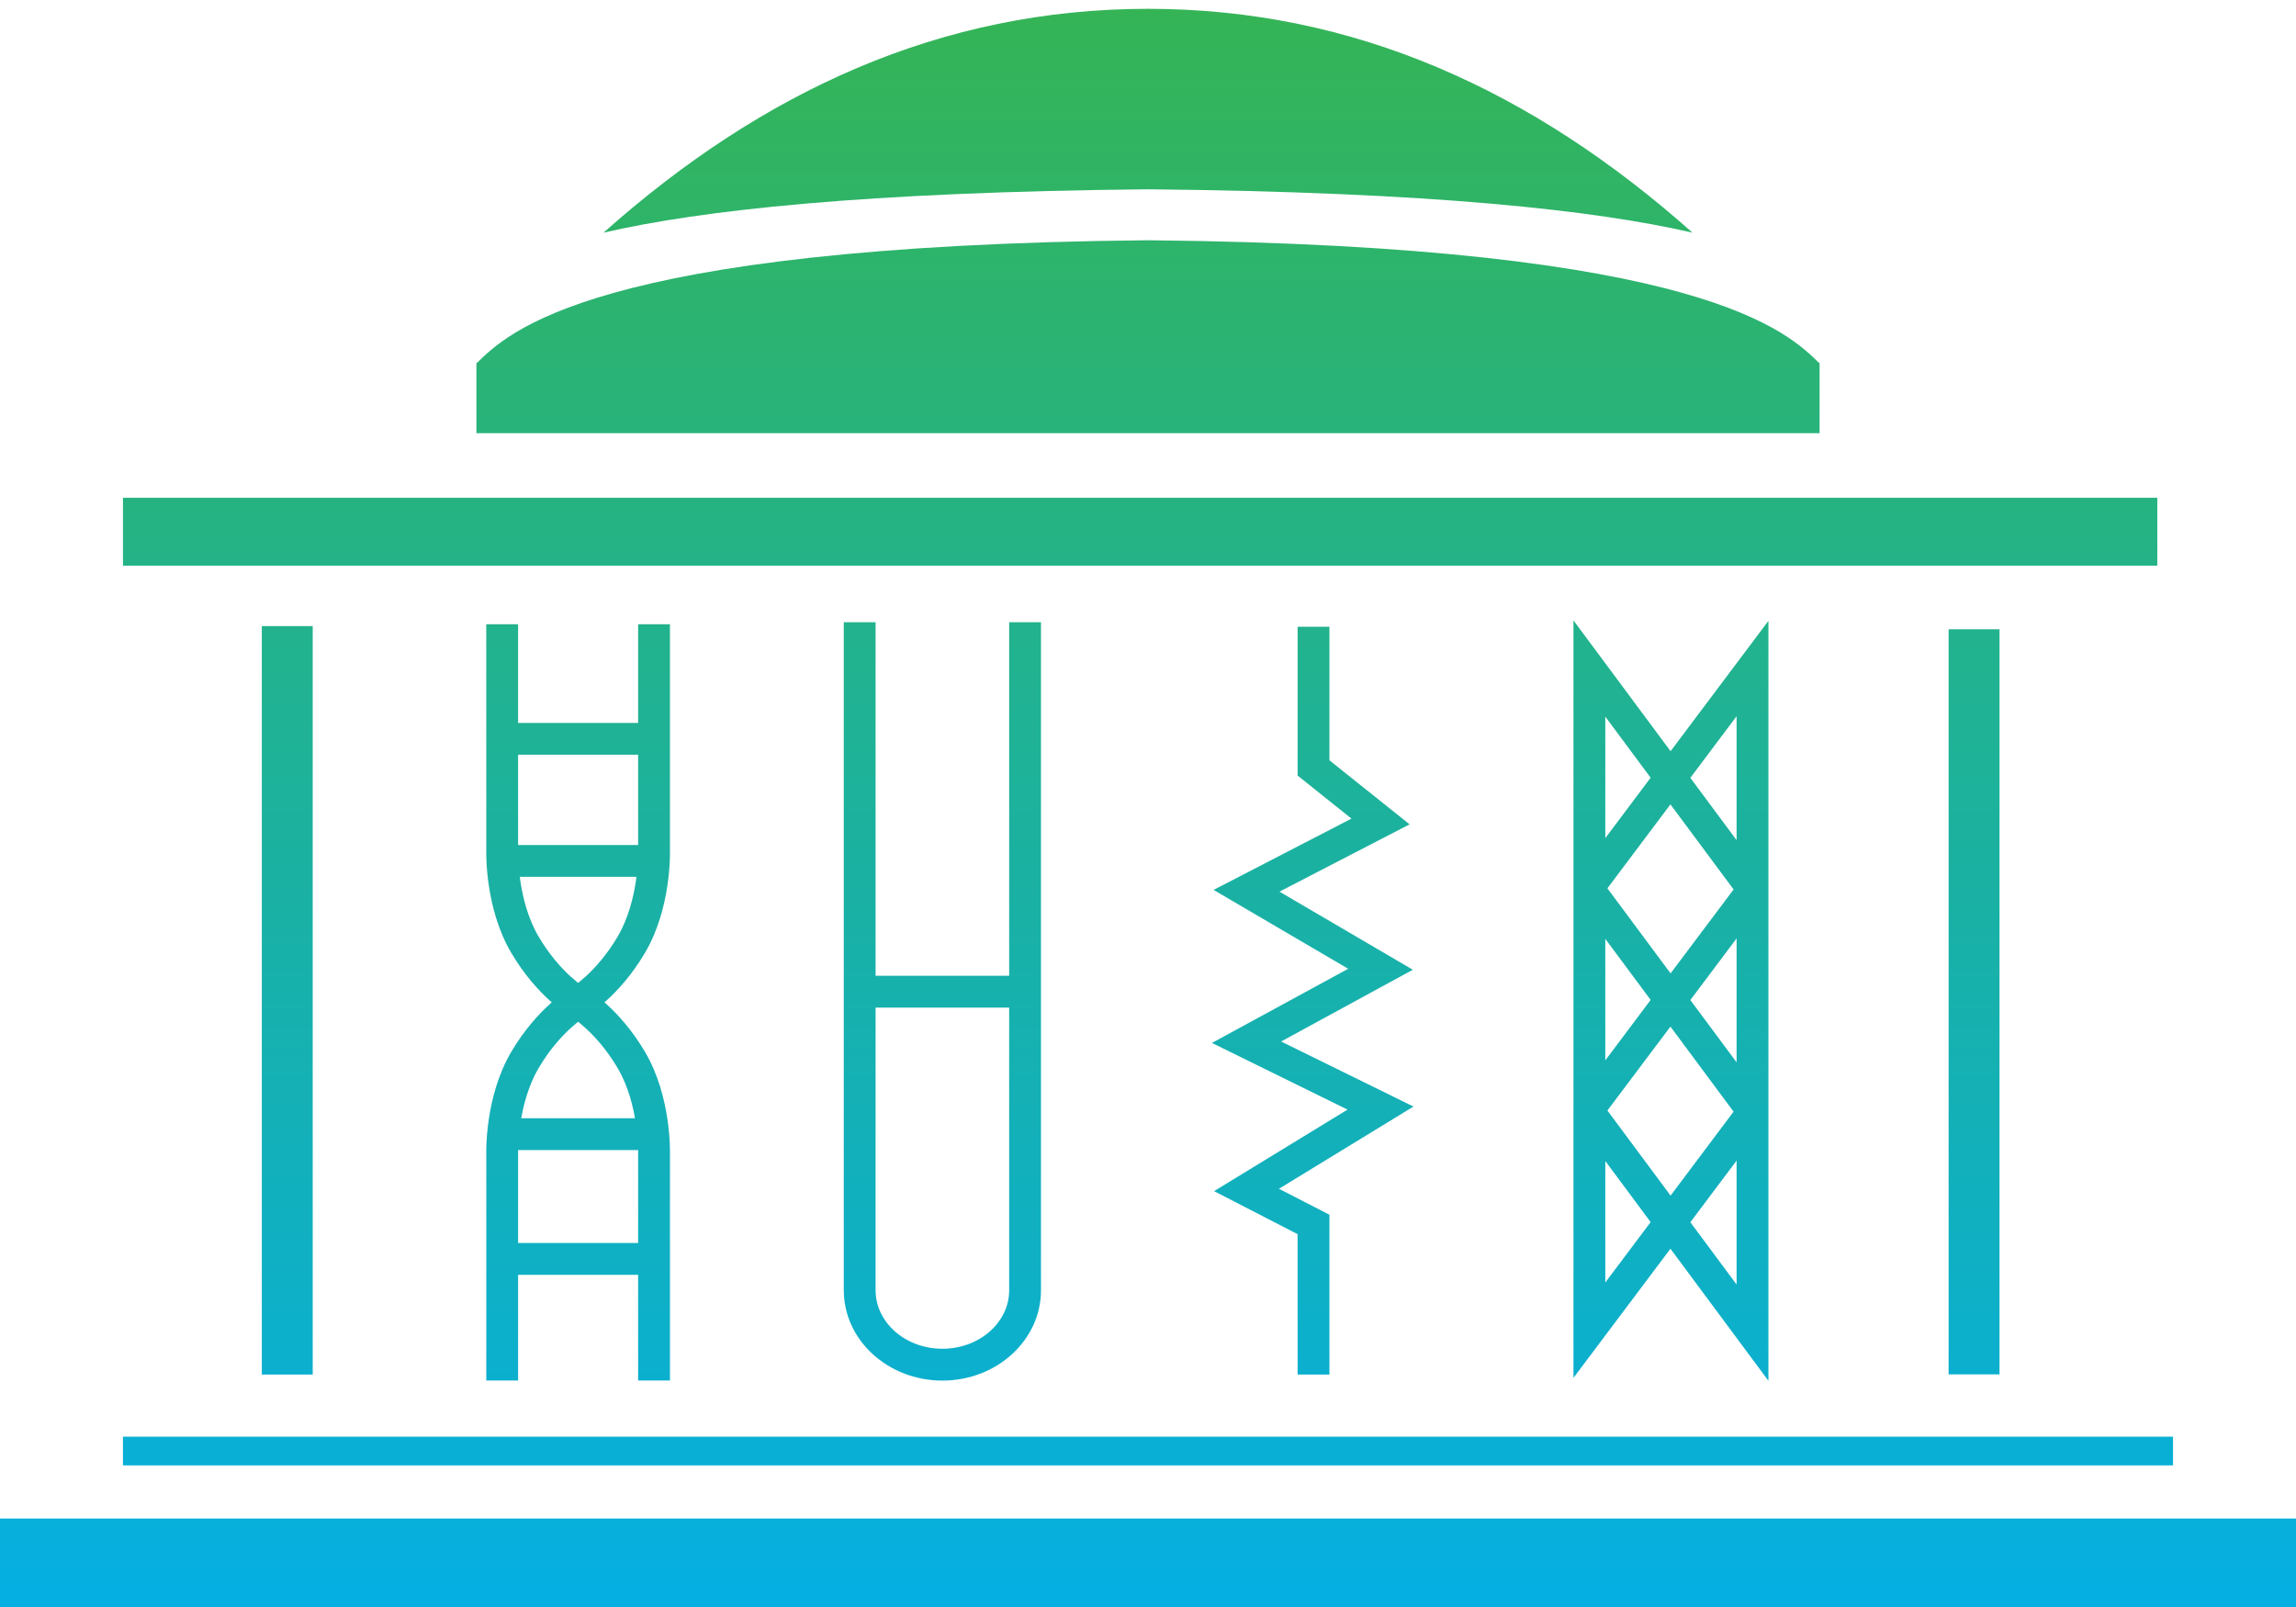
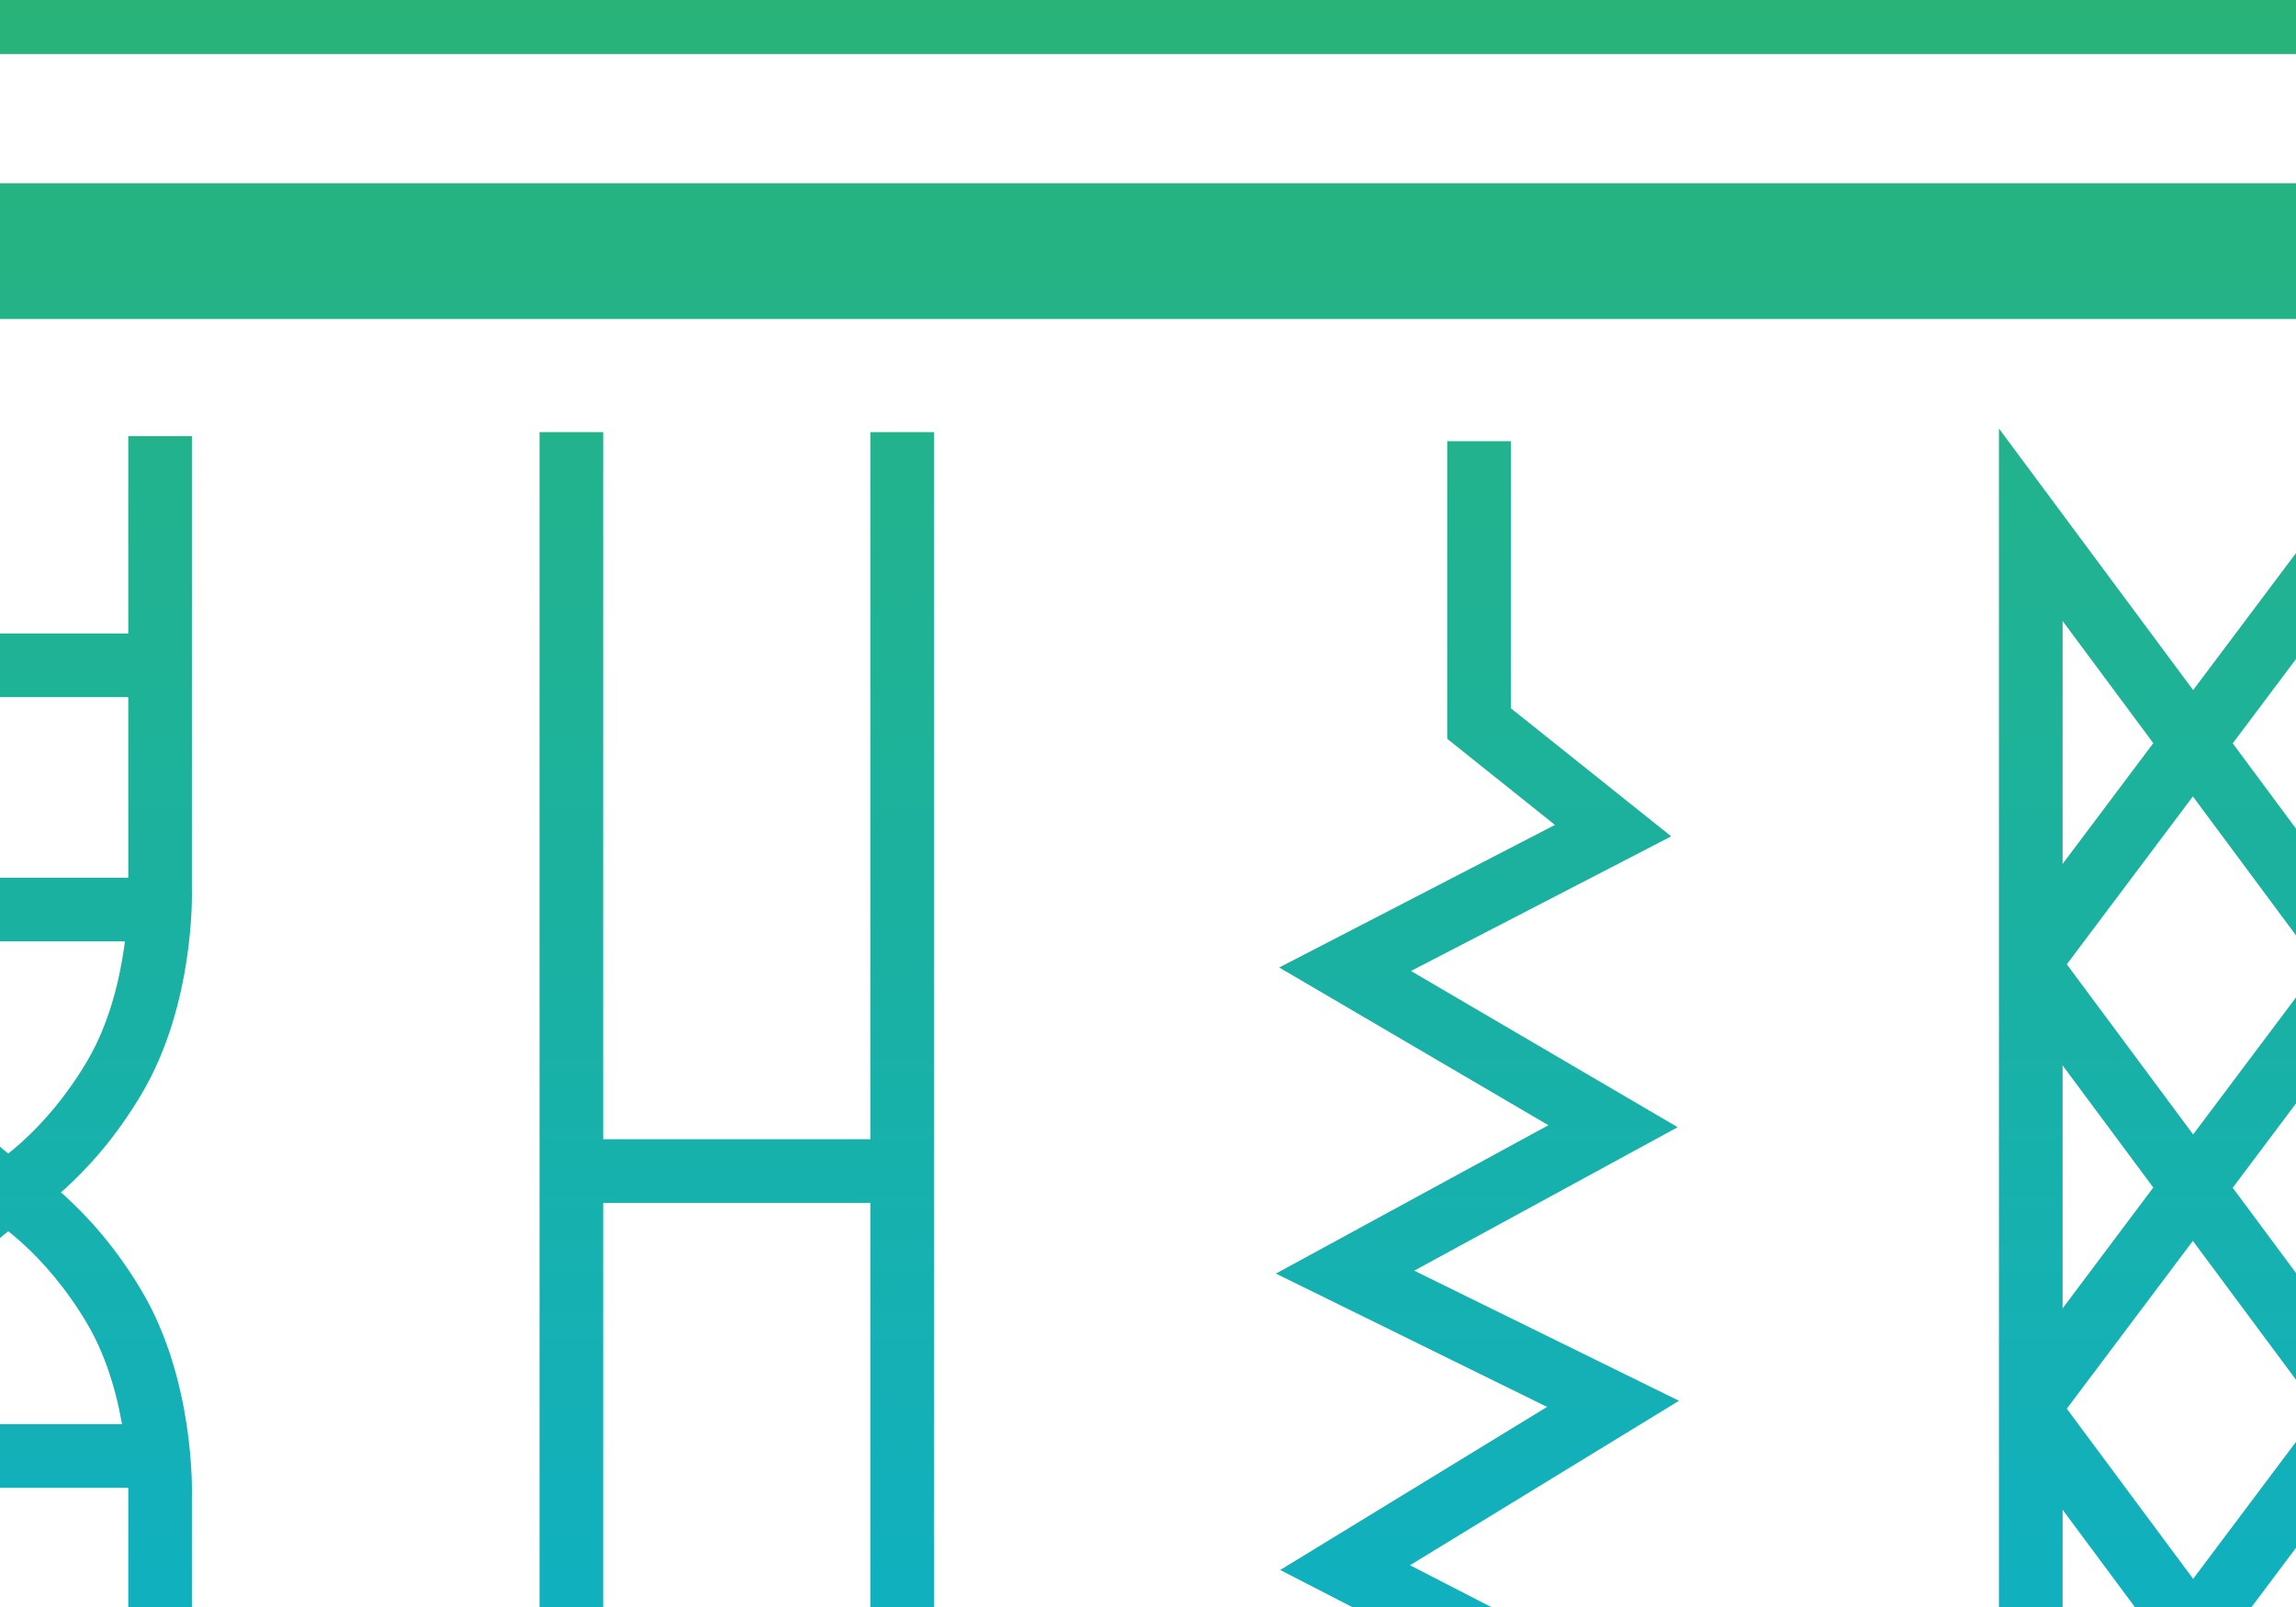
- <svg xmlns="http://www.w3.org/2000/svg" xmlns:xlink="http://www.w3.org/1999/xlink" version="1.1" id="Layer_1" x="0px" y="0px" width="250px" height="175px" viewBox="-24 12.5 250 175" enable-background="new -24 12.5 250 175" xml:space="preserve">
+ <svg xmlns="http://www.w3.org/2000/svg" xmlns:xlink="http://www.w3.org/1999/xlink" version="1.1" id="Layer_1" x="0px" y="0px" width="250px" height="175px" viewBox="0 0 250 175" enable-background="new 0 0 250 175" xml:space="preserve">
  <g>
    <g>
-       <defs>
-         <path id="SVGID_1_" d="M160.286,37.838c-10.537-2.435-28.33-4.423-59.286-4.724c-30.956,0.3-48.749,2.289-59.288,4.724     C59.07,22.391,78.516,13.461,101,13.46C123.485,13.461,142.93,22.391,160.286,37.838z M174.122,52.07     c-3.333-3.198-12.201-12.817-73.122-13.407c-60.922,0.59-69.789,10.208-73.123,13.407h-0.002v7.605H101h73.125V52.07H174.122     L174.122,52.07z M212.609,168.951h-223.22v3.13h223.22V168.951z M226,177.865H-24v9.635h250V177.865z M210.898,66.707H-10.611     V74.1h221.509V66.707z M10.05,80.678H4.508v81.508h5.542V80.678z M193.718,81.027h-5.544v81.141h5.544V81.027z M89.347,153.018     h-3.463c0,3.508-3.262,6.36-7.272,6.36s-7.272-2.854-7.272-6.36h-3.463c0,5.417,4.815,9.826,10.737,9.826     S89.347,158.435,89.347,153.018z M71.338,80.259h-3.464v72.759h3.464V80.259z M89.347,80.259h-3.463v72.759h3.463V80.259z      M39.813,120.155c-0.027-0.016-2.821-1.678-5.167-5.661c-2.347-3.987-2.235-9.228-2.234-9.331V80.48h-3.465l0.001,24.631     c-0.006,0.252-0.151,6.277,2.711,11.138c2.845,4.832,6.285,6.826,6.43,6.911L39.813,120.155z M46.236,116.249     c2.864-4.86,2.717-10.886,2.711-11.086V80.48h-3.464l0.001,24.733c0.001,0.054,0.115,5.294-2.232,9.281     c-2.346,3.983-5.14,5.646-5.161,5.656l1.715,3.01C39.95,123.075,43.393,121.081,46.236,116.249z M32.413,138.099     c-0.001-0.056-0.113-5.299,2.234-9.284c2.344-3.984,5.138-5.645,5.158-5.654l-1.713-3.01c-0.146,0.082-3.586,2.078-6.431,6.909     c-2.863,4.862-2.717,10.884-2.712,11.087v24.685h3.465V138.099z M48.947,138.197c0.008-0.254,0.153-6.275-2.709-11.138     c-2.845-4.831-6.288-6.827-6.433-6.909l-1.72,3.004c0.026,0.016,2.821,1.676,5.168,5.66c2.347,3.985,2.233,9.229,2.231,9.332     v24.685h3.464L48.947,138.197z M47.208,91.225H30.671v3.462h16.537V91.225z M47.219,104.522H30.671v3.466h16.548V104.522z      M47.219,134.274H30.776v3.466h16.443V134.274z M47.208,147.862H30.671v3.465h16.537V147.862z M120.755,162.186v-17.403     l-5.494-2.827l14.646-8.954l-14.413-7.084l14.343-7.813l-14.521-8.506l14.168-7.33l-8.729-6.974V80.752h-3.463v16.206     l5.862,4.688l-15.012,7.763l14.656,8.589l-14.835,8.077l14.764,7.26l-14.529,8.879l9.091,4.685l0.003,15.29h3.463V162.186z      M168.555,80.11v34.361l-10.669-14.376l-10.559,14.063V80.063l10.574,14.242L168.555,80.11z M155.73,97.193l-4.937-6.652v13.23     L155.73,97.193z M165.09,90.495l-5.036,6.71l5.036,6.787V90.495z M168.555,104.307v34.361l-10.669-14.373l-10.559,14.057V104.26     l10.574,14.24L168.555,104.307z M155.73,121.39l-4.937-6.65v13.231L155.73,121.39z M165.09,114.691l-5.036,6.711l5.036,6.785     V114.691z M168.555,128.501v34.365l-10.669-14.38l-10.559,14.062v-34.092l10.574,14.243L168.555,128.501z M155.73,145.586     l-4.937-6.653v13.231L155.73,145.586z M165.09,138.888l-5.036,6.71l5.036,6.787V138.888z M87.615,118.761h-18.01v3.465h18.01     V118.761z" />
-       </defs>
-       <clipPath id="SVGID_2_">
-         <use xlink:href="#SVGID_1_" overflow="visible" />
-       </clipPath>
-       <linearGradient id="SVGID_3_" gradientUnits="userSpaceOnUse" x1="310.214" y1="-93.376" x2="310.214" y2="-298.256" gradientTransform="matrix(1 0 0 -1 -206 -95)">
-         <stop offset="0" style="stop-color:#39B54A" />
-         <stop offset="1" style="stop-color:#00AEEF" />
-       </linearGradient>
-       <rect x="-47.868" y="-1.625" clip-path="url(#SVGID_2_)" fill="url(#SVGID_3_)" width="304.165" height="204.88" />
+       <g>
+         <defs>
+           <path id="SVGID_1_" d="M243.572-37.784c-21.074-4.87-56.66-8.846-118.572-9.447c-61.912,0.6-97.498,4.577-118.576,9.447      C41.14-68.678,80.032-86.538,125-86.54C169.969-86.538,208.859-68.678,243.572-37.784z M271.244-9.32      C264.578-15.716,246.842-34.954,125-36.134C3.156-34.954-14.578-15.718-21.246-9.32h-0.004V5.89H125h146.25V-9.32H271.244      L271.244-9.32z M348.219,224.441h-446.44v6.262h446.44V224.441z M375,242.27h-500v19.27h500V242.27z M344.797,19.954H-98.222      V34.74h443.019V19.954L344.797,19.954z M-56.9,47.896h-11.084V210.91H-56.9V47.896z M310.436,48.594h-11.088v162.281h11.088      V48.594z M101.694,192.574h-6.927c0,7.016-6.523,12.723-14.544,12.723c-8.02,0-14.544-5.711-14.544-12.723h-6.926      c0,10.836,9.63,19.652,21.474,19.652C92.072,212.227,101.694,203.41,101.694,192.574z M65.676,47.058h-6.928v145.517h6.928      V47.058z M101.694,47.058h-6.927v145.517h6.927V47.058z M2.626,126.852c-0.054-0.035-5.642-3.359-10.334-11.324      c-4.694-7.973-4.47-18.457-4.468-18.66V47.5h-6.931l0.003,49.262c-0.013,0.504-0.303,12.555,5.422,22.277      c5.689,9.664,12.569,13.652,12.859,13.82L2.626,126.852z M15.472,119.039c5.729-9.723,5.435-21.773,5.422-22.172V47.5h-6.928      l0.002,49.465c0.002,0.109,0.23,10.59-4.464,18.563c-4.692,7.965-10.28,11.293-10.322,11.313l3.431,6.02      C2.9,132.691,9.786,128.703,15.472,119.039z M-12.174,162.738c-0.002-0.113-0.227-10.598,4.468-18.57      c4.688-7.965,10.276-11.289,10.316-11.305l-3.427-6.023c-0.292,0.164-7.172,4.156-12.861,13.82      c-5.727,9.723-5.435,21.766-5.424,22.172v49.371h6.93v-49.465H-12.174z M20.894,162.934c0.017-0.508,0.307-12.551-5.418-22.277      C9.786,130.996,2.9,127.004,2.61,126.84l-3.44,6.008c0.052,0.031,5.642,3.352,10.336,11.32s4.466,18.457,4.462,18.664v49.371      h6.929L20.894,162.934z M17.416,68.989h-33.074v6.926h33.074V68.989z M17.438,95.582h-33.097v6.934h33.097V95.582z       M17.438,155.086h-32.887v6.934h32.887V155.086z M17.416,182.262h-33.074v6.934h33.074V182.262z M164.51,210.91v-34.805      l-10.986-5.652l29.291-17.91l-28.826-14.168l28.686-15.625l-29.041-17.012l28.336-14.66L164.51,77.13V48.044h-6.926v32.412      l11.725,9.376l-30.023,15.527l29.311,17.176l-29.67,16.156l29.527,14.52l-29.059,17.758l18.184,9.367l0.006,30.582h6.926V210.91      L164.51,210.91z M260.109,46.76v68.721l-21.338-28.751l-21.117,28.126V46.666l21.146,28.483L260.109,46.76z M234.461,80.927      l-9.875-13.305v26.46L234.461,80.927z M253.18,67.53l-10.07,13.42l10.07,13.573V67.53z M260.109,95.152v68.723l-21.338-28.746      l-21.117,28.113V95.059l21.146,28.48L260.109,95.152z M234.461,129.32l-9.875-13.301v26.461L234.461,129.32z M253.18,115.922      l-10.07,13.422l10.07,13.57V115.922z M260.109,143.543v68.73l-21.338-28.762l-21.117,28.125v-68.184l21.146,28.484      L260.109,143.543z M234.461,177.711l-9.875-13.305v26.461L234.461,177.711z M253.18,164.316l-10.07,13.418l10.07,13.574V164.316      z M98.23,124.063H62.21v6.93H98.23V124.063z" />
+         </defs>
+         <clipPath id="SVGID_2_">
+           <use xlink:href="#SVGID_1_" overflow="visible" />
+         </clipPath>
+         <linearGradient id="SVGID_3_" gradientUnits="userSpaceOnUse" x1="337.429" y1="770.289" x2="337.429" y2="1180.051" gradientTransform="matrix(1 0 0 1 -206 -887)">
+           <stop offset="0" style="stop-color:#39B54A" />
+           <stop offset="1" style="stop-color:#00AEEF" />
+         </linearGradient>
+         <rect x="-172.736" y="-116.71" clip-path="url(#SVGID_2_)" fill="url(#SVGID_3_)" width="608.33" height="409.761" />
+       </g>
    </g>
  </g>
</svg>
